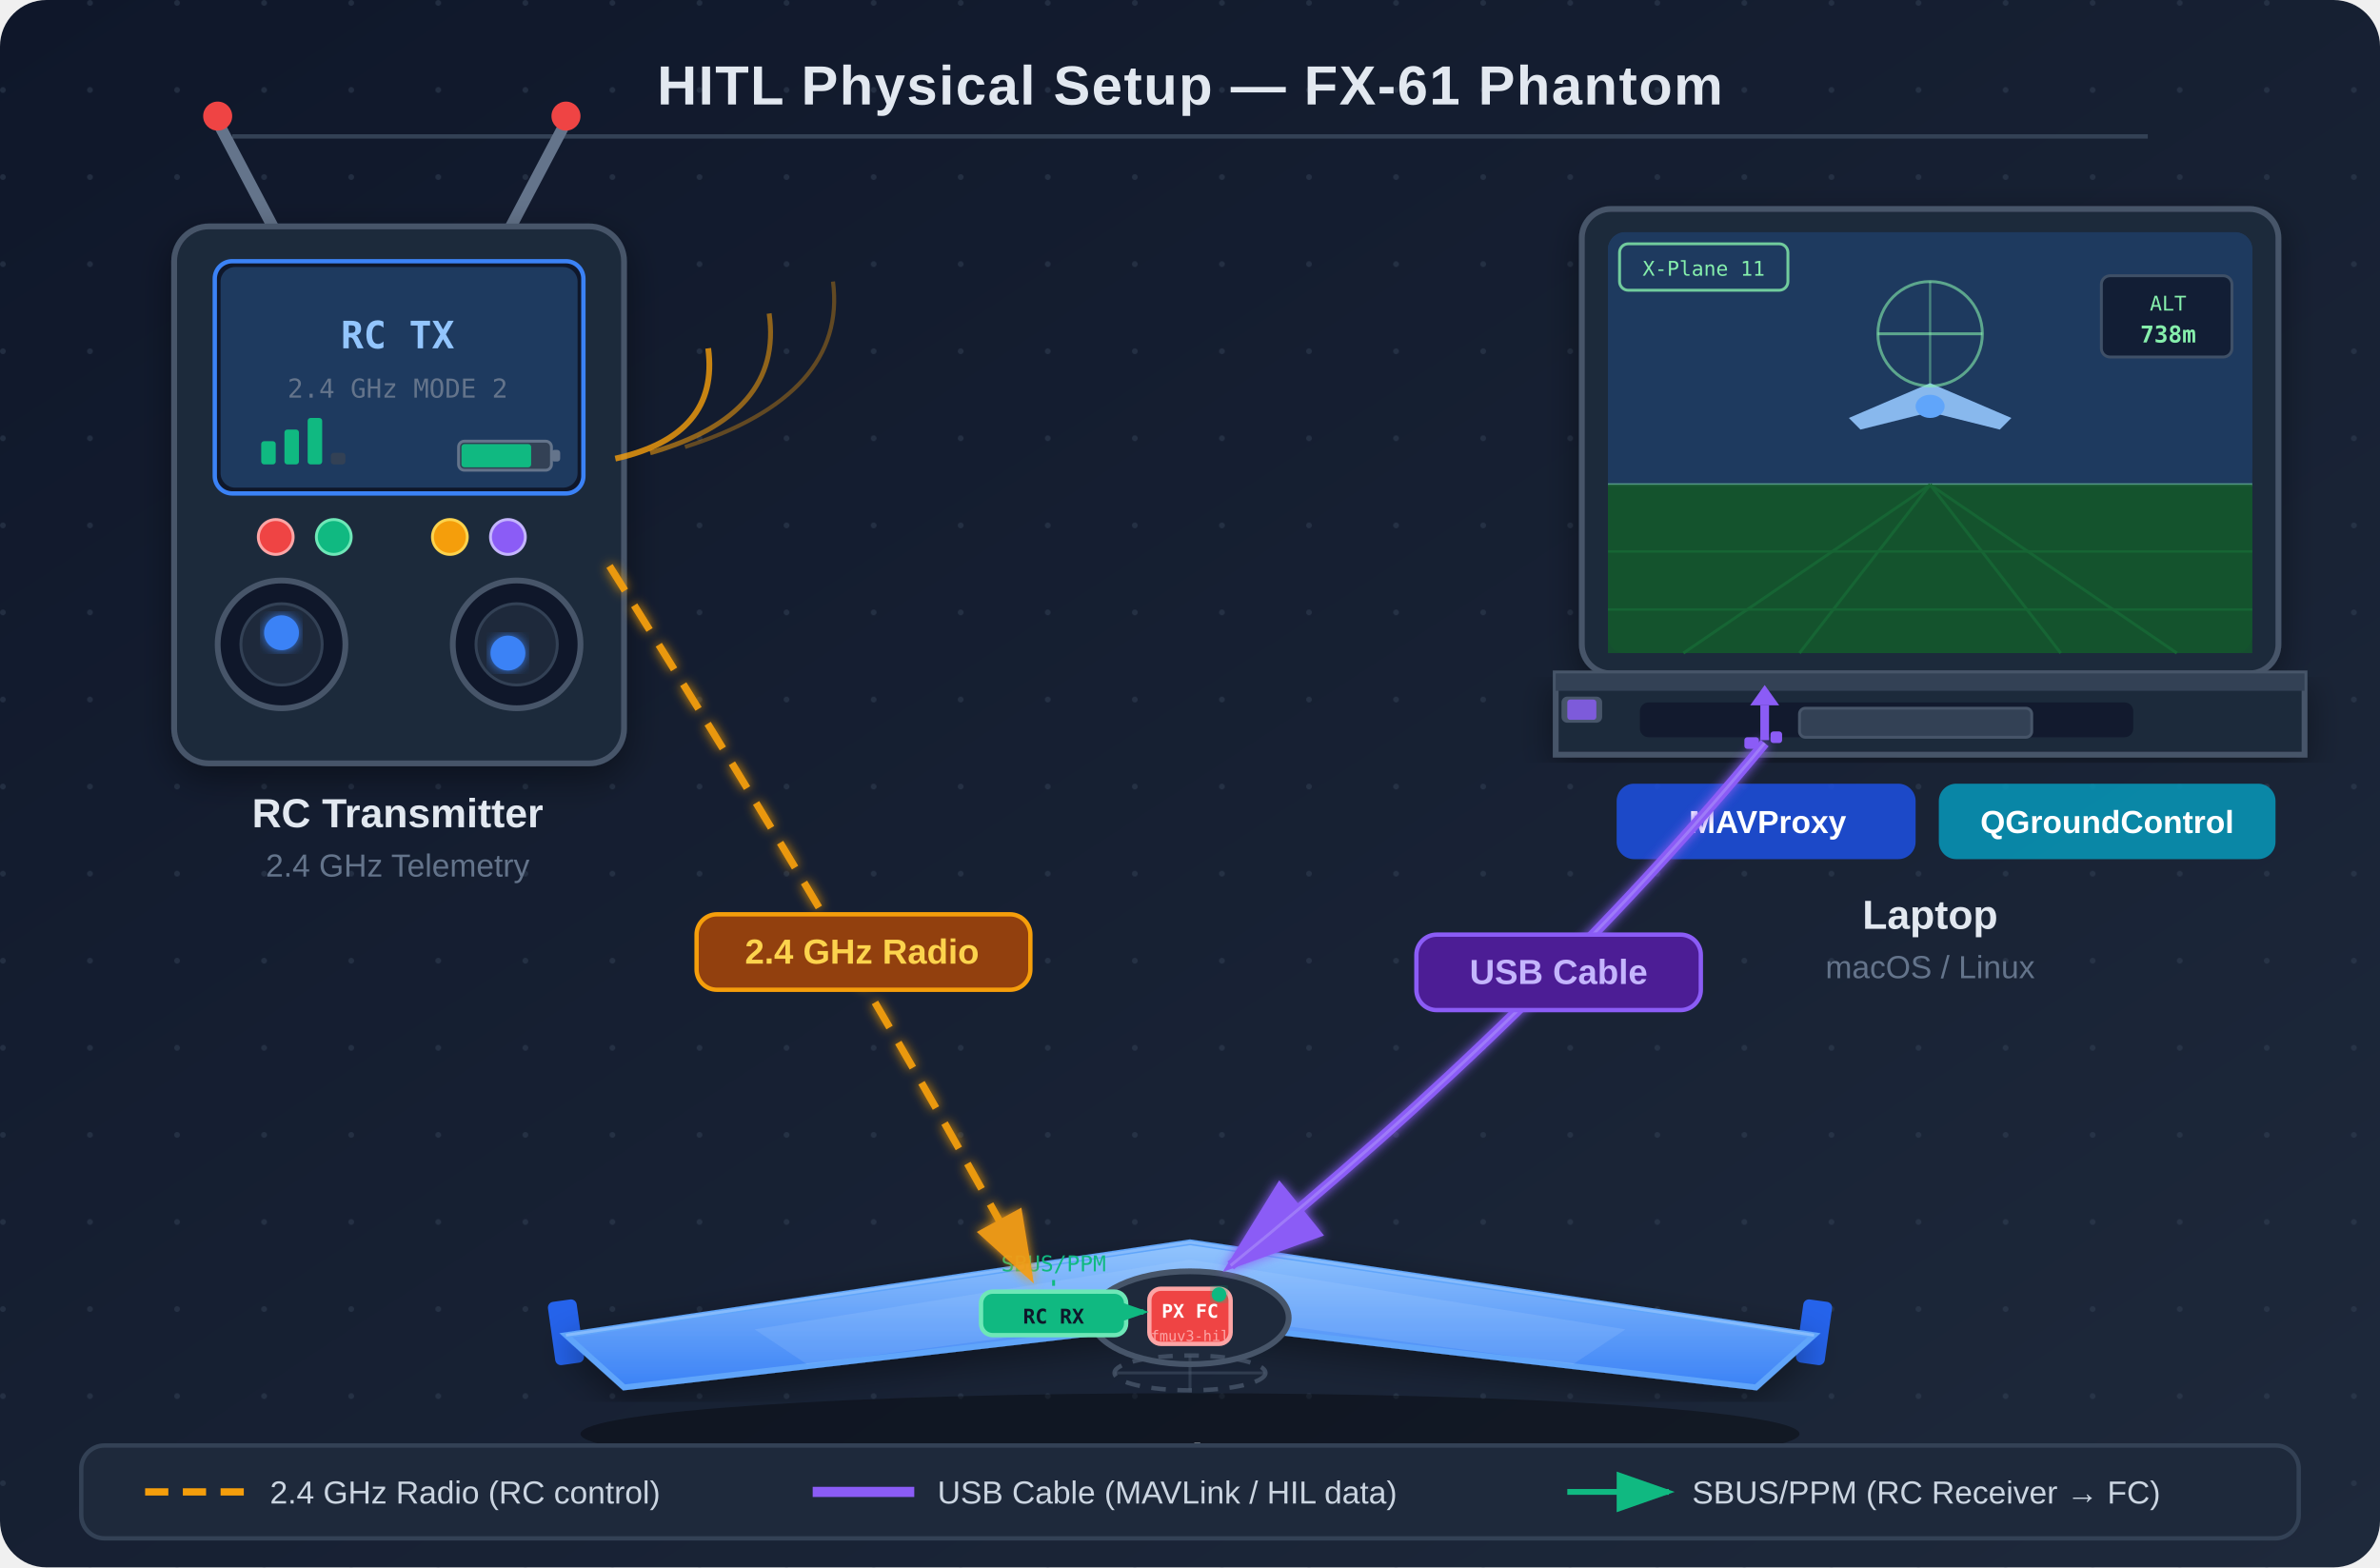
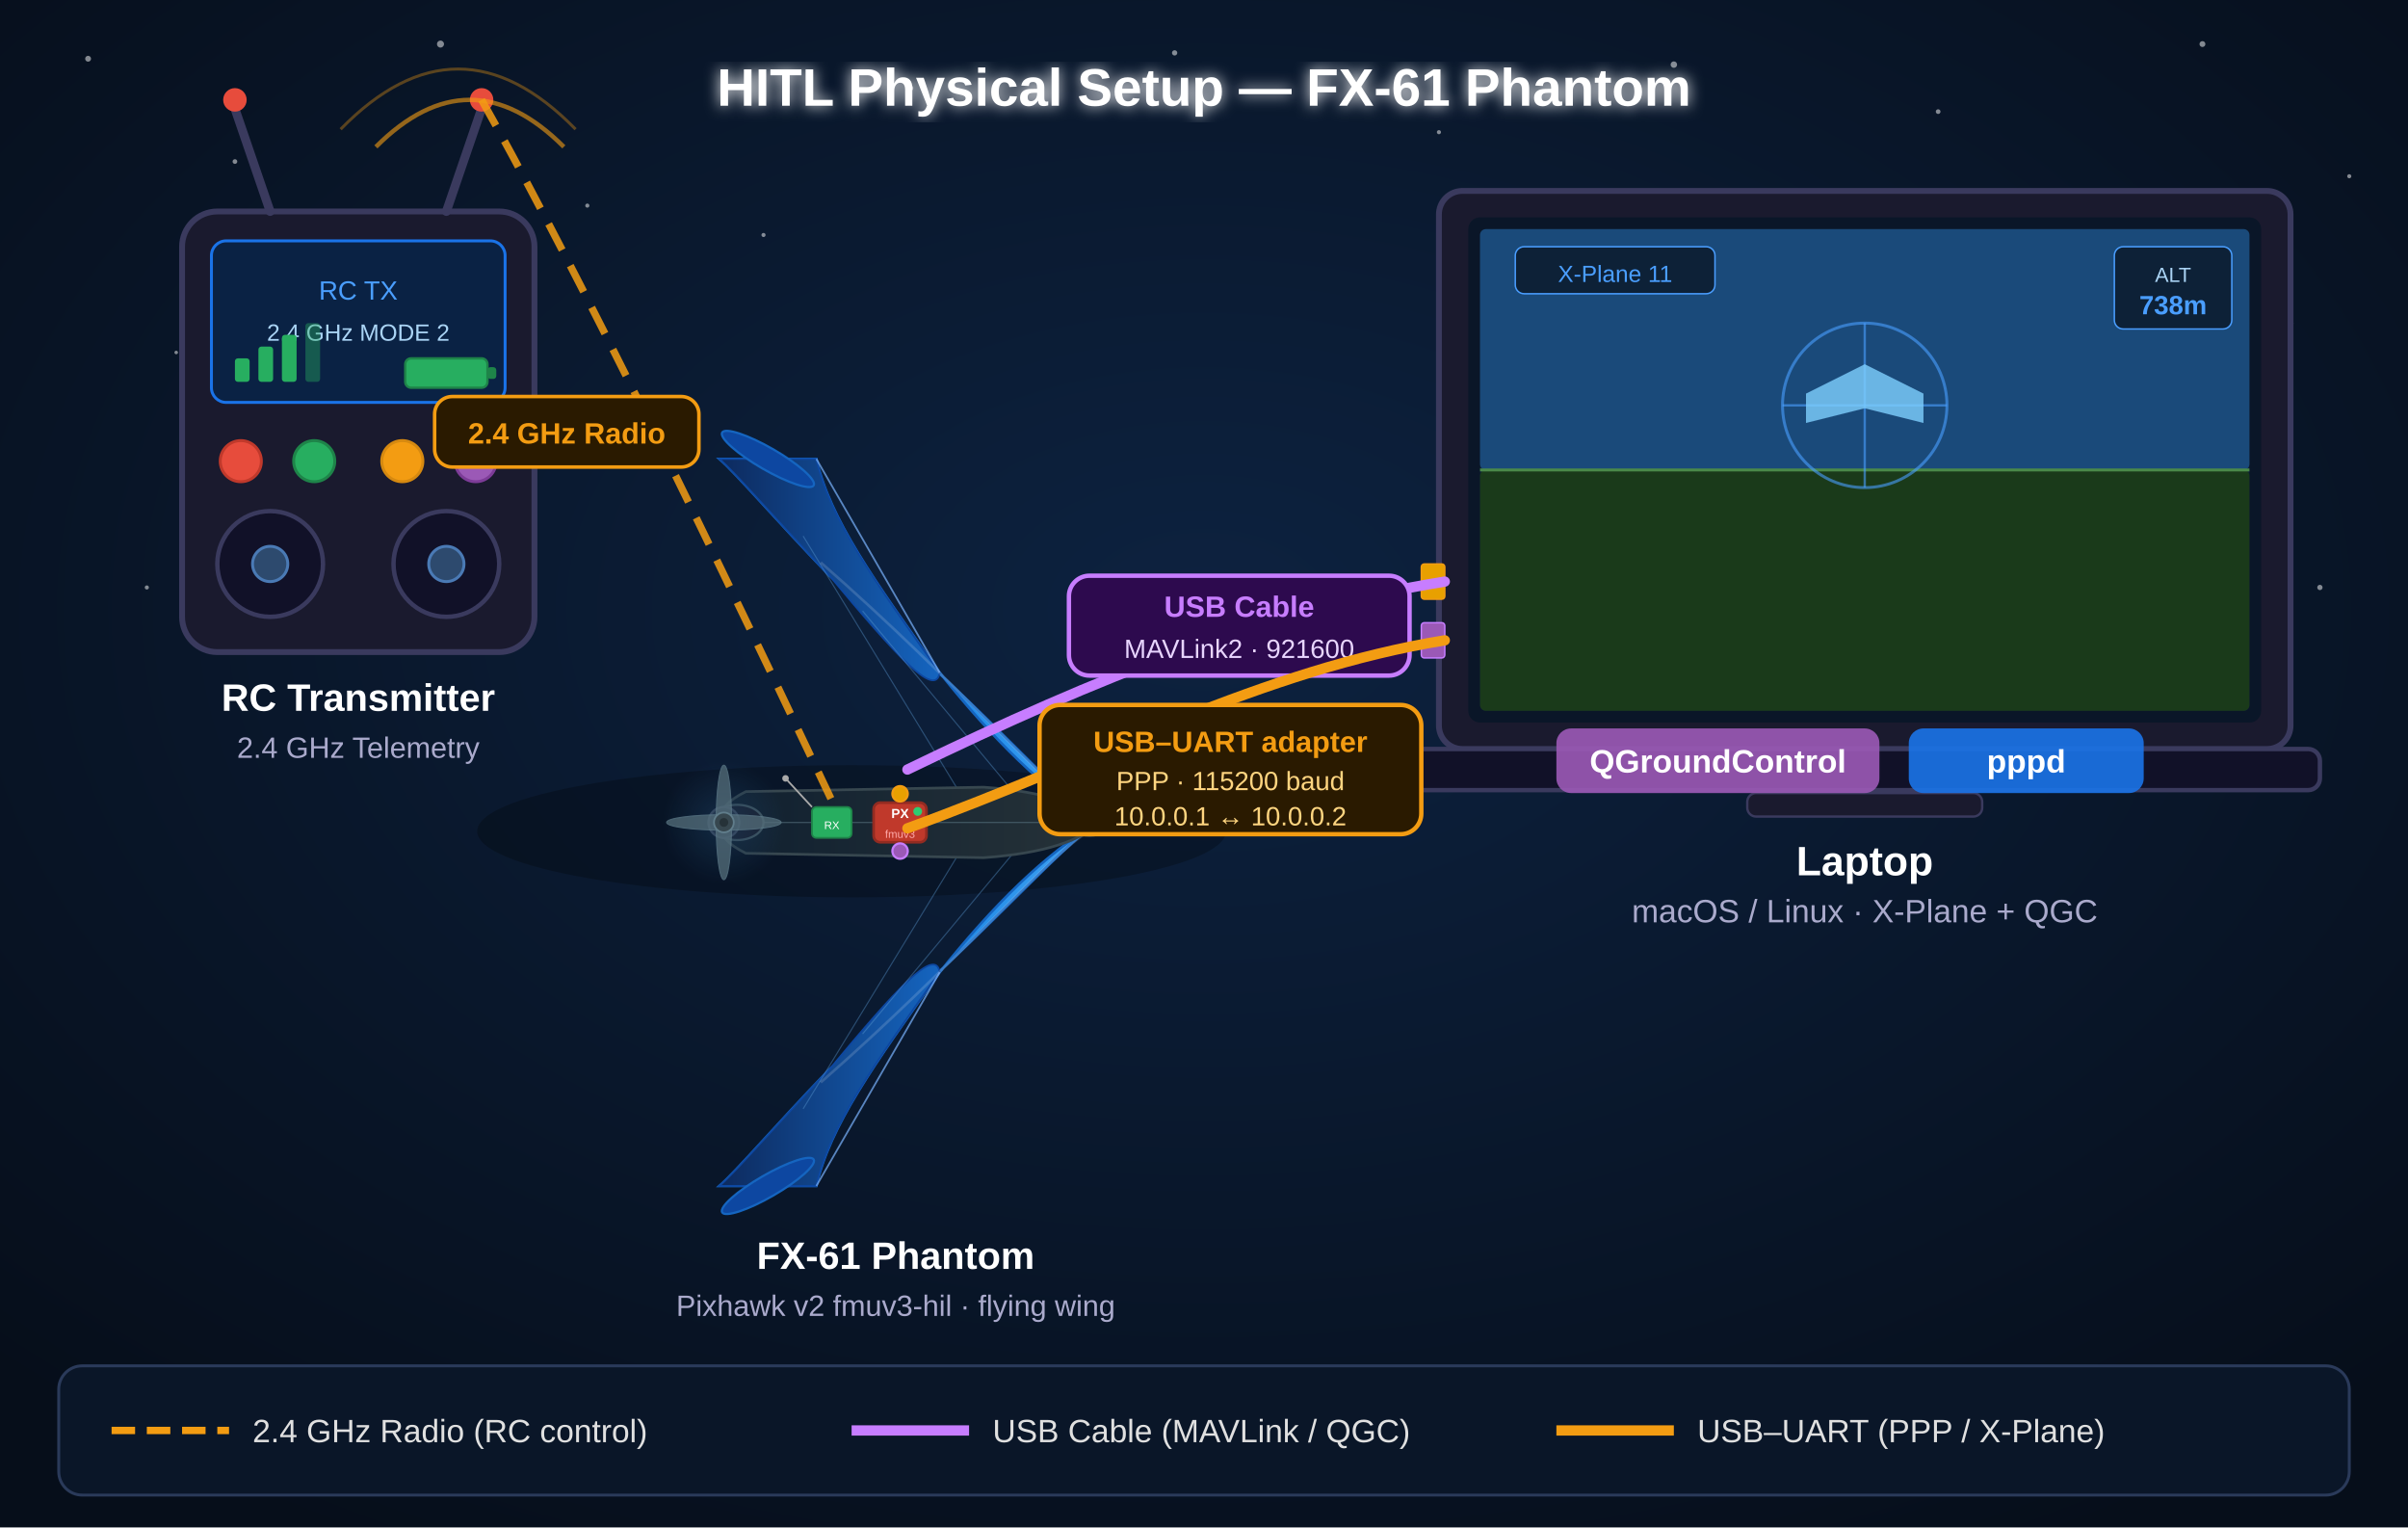
- <svg xmlns="http://www.w3.org/2000/svg" viewBox="0 0 820 540" width="820" height="540" font-family="'Segoe UI', Arial, sans-serif">
+ <svg xmlns="http://www.w3.org/2000/svg" viewBox="0 0 820 520" font-family="'Helvetica Neue', Arial, sans-serif">
  <defs>
-     <marker id="arr-yellow" markerWidth="10" markerHeight="7" refX="9" refY="3.5" orient="auto">
-       <polygon points="0 0, 10 3.5, 0 7" fill="#f39c12" />
-     </marker>
-     <marker id="arr-purple" markerWidth="10" markerHeight="7" refX="9" refY="3.5" orient="auto">
-       <polygon points="0 0, 10 3.5, 0 7" fill="#8b5cf6" />
-     </marker>
-     <marker id="arr-green" markerWidth="10" markerHeight="7" refX="9" refY="3.5" orient="auto">
-       <polygon points="0 0, 10 3.5, 0 7" fill="#10b981" />
-     </marker>
-     <linearGradient id="bgGrad" x1="0%" y1="0%" x2="100%" y2="100%">
-       <stop offset="0%" style="stop-color:#0f172a" />
-       <stop offset="100%" style="stop-color:#1e293b" />
-     </linearGradient>
-     <linearGradient id="wingGrad" x1="0%" y1="0%" x2="0%" y2="100%">
-       <stop offset="0%" style="stop-color:#93c5fd" />
-       <stop offset="100%" style="stop-color:#3b82f6" />
-     </linearGradient>
-     <linearGradient id="screenGrad" x1="0%" y1="0%" x2="0%" y2="100%">
-       <stop offset="0%" style="stop-color:#1e3a5f" />
-       <stop offset="60%" style="stop-color:#1e3a5f" />
-       <stop offset="60%" style="stop-color:#14532d" />
-       <stop offset="100%" style="stop-color:#14532d" />
-     </linearGradient>
+     <radialGradient id="bgGrad" cx="50%" cy="40%" r="70%">
+       <stop offset="0%" stop-color="#0d2240" />
+       <stop offset="100%" stop-color="#060e1a" />
+     </radialGradient>
    <filter id="glow">
-       <feGaussianBlur stdDeviation="2" result="blur" />
+       <feGaussianBlur stdDeviation="2.5" result="blur" />
      <feMerge>
        <feMergeNode in="blur" />
        <feMergeNode in="SourceGraphic" />
      </feMerge>
    </filter>
-     <filter id="shadow">
-       <feDropShadow dx="0" dy="4" stdDeviation="6" flood-color="#000" flood-opacity="0.4" />
-     </filter>
+     <linearGradient id="wingTop" x1="100%" y1="0%" x2="0%" y2="0%">
+       <stop offset="0%" stop-color="#42a5f5" />
+       <stop offset="40%" stop-color="#1e88e5" />
+       <stop offset="100%" stop-color="#0a2f6e" />
+     </linearGradient>
+     <linearGradient id="elevonGrad" x1="100%" y1="0%" x2="0%" y2="0%">
+       <stop offset="0%" stop-color="#1565c0" />
+       <stop offset="100%" stop-color="#0d2a5e" />
+     </linearGradient>
+     <linearGradient id="bodyGrad" x1="100%" y1="0%" x2="0%" y2="0%">
+       <stop offset="0%" stop-color="#263238" />
+       <stop offset="100%" stop-color="#102030" />
+     </linearGradient>
+     <radialGradient id="propShadow" cx="50%" cy="50%" r="50%">
+       <stop offset="0%" stop-color="#1a3a5a" stop-opacity="0.6" />
+       <stop offset="100%" stop-color="#1a3a5a" stop-opacity="0" />
+     </radialGradient>
  </defs>
-   <rect width="820" height="540" fill="url(#bgGrad)" rx="16" />
-   <pattern id="dots" x="0" y="0" width="30" height="30" patternUnits="userSpaceOnUse">
-     <circle cx="1" cy="1" r="1" fill="#334155" opacity="0.5" />
-   </pattern>
-   <rect width="820" height="540" fill="url(#dots)" rx="16" />
-   <text x="410" y="36" text-anchor="middle" font-size="19" font-weight="bold" fill="#e2e8f0" letter-spacing="0.5">HITL Physical Setup — FX-61 Phantom</text>
-   <line x1="80" y1="47" x2="740" y2="47" stroke="#334155" stroke-width="1.5" />
-   <line x1="95" y1="80" x2="75" y2="42" stroke="#64748b" stroke-width="4" stroke-linecap="round" />
-   <circle cx="75" cy="40" r="5" fill="#ef4444" />
-   <line x1="175" y1="80" x2="195" y2="42" stroke="#64748b" stroke-width="4" stroke-linecap="round" />
-   <circle cx="195" cy="40" r="5" fill="#ef4444" />
-   <rect x="60" y="78" width="155" height="185" rx="12" fill="#1e293b" stroke="#475569" stroke-width="2" filter="url(#shadow)" />
-   <rect x="74" y="90" width="127" height="80" rx="6" fill="#0f172a" stroke="#3b82f6" stroke-width="1.5" />
-   <rect x="76" y="92" width="123" height="76" rx="5" fill="#1e3a5f" />
-   <text x="137" y="120" text-anchor="middle" font-size="13" fill="#93c5fd" font-weight="bold" font-family="monospace">RC TX</text>
-   <text x="137" y="137" text-anchor="middle" font-size="9" fill="#64748b" font-family="monospace">2.4 GHz  MODE 2</text>
-   <rect x="90" y="152" width="5" height="8" rx="1" fill="#10b981" />
-   <rect x="98" y="148" width="5" height="12" rx="1" fill="#10b981" />
-   <rect x="106" y="144" width="5" height="16" rx="1" fill="#10b981" />
-   <rect x="114" y="156" width="5" height="4" rx="1" fill="#334155" />
-   <rect x="158" y="152" width="32" height="10" rx="2" fill="#334155" stroke="#64748b" stroke-width="1" />
-   <rect x="190" y="155" width="3" height="4" rx="1" fill="#64748b" />
-   <rect x="159" y="153" width="24" height="8" rx="1" fill="#10b981" />
-   <circle cx="95" cy="185" r="6" fill="#ef4444" stroke="#fca5a5" stroke-width="1" />
-   <circle cx="115" cy="185" r="6" fill="#10b981" stroke="#6ee7b7" stroke-width="1" />
-   <circle cx="155" cy="185" r="6" fill="#f59e0b" stroke="#fcd34d" stroke-width="1" />
-   <circle cx="175" cy="185" r="6" fill="#8b5cf6" stroke="#c4b5fd" stroke-width="1" />
-   <circle cx="97" cy="222" r="22" fill="#0f172a" stroke="#475569" stroke-width="2" />
-   <circle cx="97" cy="222" r="14" fill="#1e293b" stroke="#334155" stroke-width="1" />
-   <circle cx="97" cy="218" r="6" fill="#3b82f6" filter="url(#glow)" />
-   <circle cx="178" cy="222" r="22" fill="#0f172a" stroke="#475569" stroke-width="2" />
-   <circle cx="178" cy="222" r="14" fill="#1e293b" stroke="#334155" stroke-width="1" />
-   <circle cx="175" cy="225" r="6" fill="#3b82f6" filter="url(#glow)" />
-   <text x="137" y="285" text-anchor="middle" font-size="14" font-weight="bold" fill="#e2e8f0">RC Transmitter</text>
-   <text x="137" y="302" text-anchor="middle" font-size="11" fill="#64748b">2.4 GHz Telemetry</text>
-   <rect x="545" y="72" width="240" height="160" rx="10" fill="#1e293b" stroke="#475569" stroke-width="2" filter="url(#shadow)" />
-   <rect x="554" y="80" width="222" height="145" rx="6" fill="url(#screenGrad)" />
-   <rect x="554" y="80" width="222" height="87" rx="6" fill="#1e3a5f" />
-   <line x1="554" y1="167" x2="776" y2="167" stroke="#86efac" stroke-width="1" opacity="0.5" />
-   <rect x="554" y="167" width="222" height="58" fill="#14532d" opacity="0.9" />
-   <line x1="665" y1="167" x2="620" y2="225" stroke="#166534" stroke-width="1" />
-   <line x1="665" y1="167" x2="710" y2="225" stroke="#166534" stroke-width="1" />
-   <line x1="665" y1="167" x2="580" y2="225" stroke="#166534" stroke-width="1" />
-   <line x1="665" y1="167" x2="750" y2="225" stroke="#166534" stroke-width="1" />
-   <line x1="554" y1="190" x2="776" y2="190" stroke="#166534" stroke-width="0.8" />
-   <line x1="554" y1="210" x2="776" y2="210" stroke="#166534" stroke-width="0.8" />
-   <g transform="translate(665,140)">
-     <path d="M0,-8 L-28,4 L-24,8 L0,2 L24,8 L28,4 Z" fill="#93c5fd" opacity="0.9" />
-     <ellipse cx="0" cy="0" rx="5" ry="4" fill="#60a5fa" />
+   <rect width="820" height="520" fill="url(#bgGrad)" />
+   <g fill="white" opacity="0.5">
+     <circle cx="30" cy="20" r="1" />
+     <circle cx="80" cy="55" r="0.8" />
+     <circle cx="150" cy="15" r="1.2" />
+     <circle cx="200" cy="70" r="0.7" />
+     <circle cx="310" cy="30" r="1" />
+     <circle cx="400" cy="18" r="0.9" />
+     <circle cx="490" cy="45" r="0.7" />
+     <circle cx="570" cy="22" r="1.1" />
+     <circle cx="660" cy="38" r="0.8" />
+     <circle cx="750" cy="15" r="1" />
+     <circle cx="800" cy="60" r="0.7" />
+     <circle cx="60" cy="120" r="0.6" />
+     <circle cx="140" cy="100" r="0.9" />
+     <circle cx="700" cy="90" r="0.8" />
+     <circle cx="780" cy="110" r="1" />
+     <circle cx="50" cy="200" r="0.7" />
+     <circle cx="790" cy="200" r="0.9" />
+     <circle cx="260" cy="80" r="0.7" />
  </g>
-   <rect x="558" y="84" width="58" height="16" rx="3" fill="none" stroke="#86efac" stroke-width="1" opacity="0.8" />
-   <text x="587" y="95" text-anchor="middle" font-size="7" fill="#86efac" font-family="monospace">X-Plane 11</text>
-   <rect x="724" y="95" width="45" height="28" rx="3" fill="#0f172a" opacity="0.8" stroke="#475569" stroke-width="1" />
-   <text x="747" y="107" text-anchor="middle" font-size="7" fill="#86efac" font-family="monospace">ALT</text>
-   <text x="747" y="118" text-anchor="middle" font-size="8" fill="#86efac" font-family="monospace" font-weight="bold">738m</text>
-   <circle cx="665" cy="115" r="18" fill="none" stroke="#86efac" stroke-width="1" opacity="0.6" />
-   <line x1="647" y1="115" x2="683" y2="115" stroke="#86efac" stroke-width="1" opacity="0.6" />
-   <line x1="665" y1="97" x2="665" y2="133" stroke="#86efac" stroke-width="0.8" opacity="0.4" />
-   <rect x="536" y="232" width="258" height="28" rx="0" fill="#1e293b" stroke="#475569" stroke-width="2" filter="url(#shadow)" />
-   <rect x="536" y="232" width="258" height="6" rx="0" fill="#334155" />
-   <rect x="565" y="242" width="170" height="12" rx="3" fill="#0f172a" opacity="0.8" />
-   <rect x="620" y="244" width="80" height="10" rx="2" fill="#334155" stroke="#475569" stroke-width="1" />
-   <rect x="538" y="240" width="14" height="9" rx="2" fill="#475569" />
-   <rect x="540" y="241" width="10" height="7" rx="1" fill="#8b5cf6" opacity="0.8" />
-   <rect x="557" y="270" width="103" height="26" rx="6" fill="#1d4ed8" opacity="0.9" />
-   <text x="609" y="287" text-anchor="middle" font-size="11" fill="white" font-weight="bold">MAVProxy</text>
-   <rect x="668" y="270" width="116" height="26" rx="6" fill="#0891b2" opacity="0.9" />
-   <text x="726" y="287" text-anchor="middle" font-size="11" fill="white" font-weight="bold">QGroundControl</text>
-   <text x="665" y="320" text-anchor="middle" font-size="14" font-weight="bold" fill="#e2e8f0">Laptop</text>
-   <text x="665" y="337" text-anchor="middle" font-size="11" fill="#64748b">macOS / Linux</text>
-   <g transform="translate(410,448)">
-     <ellipse cx="0" cy="46" rx="210" ry="14" fill="#000" opacity="0.35" />
-     <rect x="-220" y="0" width="10" height="22" rx="2" fill="#2563eb" transform="rotate(-8,-215,11)" />
-     <rect x="210" y="0" width="10" height="22" rx="2" fill="#2563eb" transform="rotate(8,215,11)" />
-     <path d="M0,-20 L-215,12 L-195,30 L-5,8 L5,8 L195,30 L215,12 Z" fill="url(#wingGrad)" stroke="#60a5fa" stroke-width="2" filter="url(#shadow)" />
-     <path d="M0,-14 L-150,10 L-132,22 L-4,5 L4,5 L132,22 L150,10 Z" fill="#bfdbfe" opacity="0.15" />
-     <path d="M0,-20 L-215,12" stroke="#bfdbfe" stroke-width="1" opacity="0.4" />
-     <path d="M0,-20 L215,12" stroke="#bfdbfe" stroke-width="1" opacity="0.4" />
-     <ellipse cx="0" cy="6" rx="34" ry="16" fill="#1e293b" stroke="#475569" stroke-width="2" />
-     <rect x="-14" y="-4" width="28" height="19" rx="4" fill="#ef4444" stroke="#fca5a5" stroke-width="1.5" />
-     <text x="0" y="6" text-anchor="middle" font-size="6.5" fill="white" font-weight="bold" font-family="monospace">PX FC</text>
-     <text x="0" y="14" text-anchor="middle" font-size="5" fill="#fca5a5" font-family="monospace">fmuv3-hil</text>
-     <circle cx="10" cy="-2" r="2.5" fill="#10b981" filter="url(#glow)" />
-     <rect x="-72" y="-3" width="50" height="15" rx="4" fill="#10b981" stroke="#6ee7b7" stroke-width="1.5" />
-     <text x="-47" y="8" text-anchor="middle" font-size="7" fill="#0f172a" font-weight="bold" font-family="monospace">RC RX</text>
-     <path d="M-22,4 L-16,4" stroke="#10b981" stroke-width="1.8" marker-end="url(#arr-green)" />
-     <ellipse cx="0" cy="25" rx="26" ry="6" fill="none" stroke="#475569" stroke-width="1.5" stroke-dasharray="5,4" opacity="0.8" />
-     <line x1="-26" y1="25" x2="26" y2="25" stroke="#475569" stroke-width="1" opacity="0.5" />
-     <line x1="0" y1="19" x2="0" y2="31" stroke="#475569" stroke-width="1" opacity="0.5" />
-     <text x="-47" y="-10" text-anchor="middle" font-size="7.5" fill="#10b981" font-family="monospace">SBUS/PPM</text>
-     <path d="M-47,-7 L-47,-4" stroke="#10b981" stroke-width="1" stroke-dasharray="2,1" />
-     <text x="0" y="60" text-anchor="middle" font-size="15" font-weight="bold" fill="#e2e8f0">FX-61 Phantom</text>
-     <text x="0" y="76" text-anchor="middle" font-size="11" fill="#64748b">Flying Wing  ·  ArduPlane fmuv3-hil</text>
+   <text x="410" y="36" text-anchor="middle" font-size="18" font-weight="bold" fill="white" filter="url(#glow)">
+     HITL Physical Setup — FX-61 Phantom
+   </text>
+   <g transform="translate(62,72)">
+     <rect x="0" y="0" width="120" height="150" rx="12" fill="#1a1a2e" stroke="#3a3a5e" stroke-width="2" />
+     <rect x="10" y="10" width="100" height="55" rx="5" fill="#0a2244" stroke="#1a73e8" stroke-width="1" />
+     <text x="60" y="30" text-anchor="middle" font-size="9" fill="#4a9eff">RC  TX</text>
+     <text x="60" y="44" text-anchor="middle" font-size="8" fill="#aad4f5">2.4 GHz  MODE 2</text>
+     <rect x="18" y="50" width="5" height="8" rx="1" fill="#27ae60" />
+     <rect x="26" y="46" width="5" height="12" rx="1" fill="#27ae60" />
+     <rect x="34" y="42" width="5" height="16" rx="1" fill="#27ae60" />
+     <rect x="42" y="38" width="5" height="20" rx="1" fill="#27ae60" opacity="0.4" />
+     <rect x="76" y="50" width="28" height="10" rx="2" fill="#27ae60" stroke="#1e8449" stroke-width="0.8" />
+     <rect x="104" y="53" width="3" height="4" rx="1" fill="#1e8449" />
+     <circle cx="20" cy="85" r="7" fill="#e74c3c" stroke="#c0392b" stroke-width="1" />
+     <circle cx="45" cy="85" r="7" fill="#27ae60" stroke="#1e8449" stroke-width="1" />
+     <circle cx="75" cy="85" r="7" fill="#f39c12" stroke="#d68910" stroke-width="1" />
+     <circle cx="100" cy="85" r="7" fill="#9b59b6" stroke="#7d3c98" stroke-width="1" />
+     <circle cx="30" cy="120" r="18" fill="#111128" stroke="#3a3a5e" stroke-width="1.5" />
+     <circle cx="90" cy="120" r="18" fill="#111128" stroke="#3a3a5e" stroke-width="1.5" />
+     <circle cx="30" cy="120" r="6" fill="#2d4a6e" stroke="#4a7ab5" stroke-width="1" />
+     <circle cx="90" cy="120" r="6" fill="#2d4a6e" stroke="#4a7ab5" stroke-width="1" />
+     <line x1="30" y1="0" x2="18" y2="-35" stroke="#3a3a5e" stroke-width="3" stroke-linecap="round" />
+     <circle cx="18" cy="-38" r="4" fill="#e74c3c" />
+     <line x1="90" y1="0" x2="102" y2="-35" stroke="#3a3a5e" stroke-width="3" stroke-linecap="round" />
+     <circle cx="102" cy="-38" r="4" fill="#e74c3c" />
  </g>
-   <path d="M210,195 Q295,330 355,440" stroke="#f59e0b" stroke-width="2.5" stroke-dasharray="10,6" fill="none" marker-end="url(#arr-yellow)" opacity="0.95" filter="url(#glow)" />
-   <path d="M212,158 Q248,150 244,120" stroke="#f59e0b" stroke-width="2" fill="none" opacity="0.80" />
-   <path d="M224,156 Q270,143 265,108" stroke="#f59e0b" stroke-width="1.7" fill="none" opacity="0.55" />
-   <path d="M236,154 Q292,136 287,97" stroke="#f59e0b" stroke-width="1.4" fill="none" opacity="0.35" />
-   <rect x="240" y="315" width="115" height="26" rx="7" fill="#92400e" stroke="#f59e0b" stroke-width="1.5" />
-   <text x="297" y="332" text-anchor="middle" font-size="12" font-weight="bold" fill="#fcd34d">2.4 GHz Radio</text>
-   <path d="M608,256 Q530,350 424,436" stroke="#8b5cf6" stroke-width="3.5" fill="none" marker-end="url(#arr-purple)" filter="url(#glow)" />
-   <path d="M608,256 Q530,350 424,436" stroke="#c4b5fd" stroke-width="1" fill="none" opacity="0.35" />
-   <g transform="translate(608,246)">
-     <path d="M0,-10 L5,-3 L-5,-3 Z" fill="#8b5cf6" />
-     <rect x="-1.5" y="-3" width="3" height="12" fill="#8b5cf6" />
-     <rect x="-7" y="8" width="5" height="4" rx="1" fill="#8b5cf6" />
-     <rect x="2" y="6" width="4" height="4" rx="1" fill="#8b5cf6" />
+   <text x="122" y="242" text-anchor="middle" font-size="13" font-weight="bold" fill="white">RC Transmitter</text>
+   <text x="122" y="258" text-anchor="middle" font-size="10" fill="#aaaacc">2.4 GHz Telemetry</text>
+   <rect x="490" y="65" width="290" height="190" rx="8" fill="#1a1a2e" stroke="#3a3a5e" stroke-width="2" />
+   <rect x="500" y="74" width="270" height="172" rx="4" fill="#0a1628" />
+   <rect x="504" y="78" width="262" height="164" rx="2" fill="#0d2137" />
+   <rect x="504" y="78" width="262" height="82" rx="2" fill="#1a4a7a" />
+   <rect x="504" y="160" width="262" height="82" rx="2" fill="#1a3a1a" />
+   <line x1="504" y1="160" x2="766" y2="160" stroke="#4a8a4a" stroke-width="1" />
+   <rect x="516" y="84" width="68" height="16" rx="3" fill="#0d2137" stroke="#4a9eff" stroke-width="0.5" />
+   <text x="550" y="96" text-anchor="middle" font-size="8" fill="#4a9eff">X-Plane 11</text>
+   <ellipse cx="635" cy="138" rx="28" ry="28" fill="none" stroke="#4a9eff" stroke-width="1" opacity="0.6" />
+   <line x1="607" y1="138" x2="663" y2="138" stroke="#4a9eff" stroke-width="0.8" opacity="0.6" />
+   <line x1="635" y1="110" x2="635" y2="166" stroke="#4a9eff" stroke-width="0.8" opacity="0.6" />
+   <polygon points="635,124 615,134 615,144 635,139 655,144 655,134" fill="#7ecfff" opacity="0.8" />
+   <rect x="720" y="84" width="40" height="28" rx="3" fill="#0d2137" stroke="#4a9eff" stroke-width="0.5" />
+   <text x="740" y="96" text-anchor="middle" font-size="7" fill="#aad4f5">ALT</text>
+   <text x="740" y="107" text-anchor="middle" font-size="9" font-weight="bold" fill="#4a9eff">738m</text>
+   <rect x="480" y="255" width="310" height="14" rx="4" fill="#111128" stroke="#3a3a5e" stroke-width="1.5" />
+   <rect x="595" y="270" width="80" height="8" rx="3" fill="#1a1a2e" stroke="#3a3a5e" stroke-width="0.8" />
+   <rect x="530" y="248" width="110" height="22" rx="5" fill="#9b59b6" opacity="0.9" />
+   <text x="585" y="263" text-anchor="middle" font-size="11" font-weight="bold" fill="white">QGroundControl</text>
+   <rect x="650" y="248" width="80" height="22" rx="5" fill="#1a73e8" opacity="0.9" />
+   <text x="690" y="263" text-anchor="middle" font-size="11" font-weight="bold" fill="white">pppd</text>
+   <text x="635" y="298" text-anchor="middle" font-size="14" font-weight="bold" fill="white">Laptop</text>
+   <text x="635" y="314" text-anchor="middle" font-size="11" fill="#aaaacc">macOS / Linux · X-Plane + QGC</text>
+   <rect x="484" y="192" width="8" height="12" rx="1" fill="#e8a000" stroke="#f39c12" stroke-width="0.5" />
+   <rect x="484" y="212" width="8" height="12" rx="1" fill="#9b59b6" stroke="#c77dff" stroke-width="0.5" />
+   <g transform="translate(305,280) rotate(0) scale(0.75)">
+     <ellipse cx="-20" cy="4" rx="170" ry="30" fill="#000" opacity="0.25" />
+     <path d="       M  92, 0       C  75,-10  38,-55  -30,-112       C  -55,-138 -72,-158  -80,-165       L  -36,-165       C  -30,-138  -10,-110   20,-68       C   44,-38   68,-14   92,  0       Z" fill="url(#wingTop)" stroke="#1565c0" stroke-width="1.2" />
+     <path d="       M  92, 0       C  75, 10  38, 55  -30, 112       C  -55, 138 -72, 158  -80, 165       L  -36, 165       C  -30, 138  -10, 110   20,  68       C   44,  38   68,  14   92,   0       Z" fill="url(#wingTop)" stroke="#1565c0" stroke-width="1.2" />
+     <path d="       M  20,-68       C  -10,-110 -30,-138  -36,-165       L  -80,-165       C  -72,-158  -55,-138  -30,-112       C   -0,-76    18,-56   20,-68       Z" fill="url(#elevonGrad)" stroke="#0d47a1" stroke-width="0.8" />
+     <path d="       M  20, 68       C  -10, 110 -30, 138  -36, 165       L  -80, 165       C  -72, 158  -55, 138  -30, 112       C   -0,  76   18,  56   20,  68       Z" fill="url(#elevonGrad)" stroke="#0d47a1" stroke-width="0.8" />
+     <line x1="20" y1="-68" x2="-36" y2="-165" stroke="#7ab4ff" stroke-width="0.8" opacity="0.7" />
+     <line x1="20" y1=" 68" x2="-36" y2=" 165" stroke="#7ab4ff" stroke-width="0.8" opacity="0.7" />
+     <ellipse cx="-58" cy="-165" rx="24" ry="5" fill="#0d47a1" stroke="#1565c0" stroke-width="1" transform="rotate(30,-58,-165)" />
+     <ellipse cx="-58" cy="165" rx="24" ry="5" fill="#0d47a1" stroke="#1565c0" stroke-width="1" transform="rotate(-30,-58,165)" />
+     <line x1="60" y1=" -6" x2="-15" y2="-96" stroke="#5b9bd5" stroke-width="0.5" opacity="0.4" />
+     <line x1="30" y1="-12" x2="-42" y2="-130" stroke="#5b9bd5" stroke-width="0.5" opacity="0.4" />
+     <line x1="60" y1="  6" x2="-15" y2=" 96" stroke="#5b9bd5" stroke-width="0.5" opacity="0.4" />
+     <line x1="30" y1=" 12" x2="-42" y2=" 130" stroke="#5b9bd5" stroke-width="0.5" opacity="0.4" />
+     <path d="M 88,-4 C 70,-14 30,-62 -34,-118" fill="none" stroke="white" stroke-width="1.2" opacity="0.15" />
+     <path d="M 88, 4 C 70, 14 30,  62 -34, 118" fill="none" stroke="white" stroke-width="1.2" opacity="0.15" />
+     <path d="       M  92, 0       C  85,-8   68,-14   40,-16       L -68,-14       C -76,-10  -80,-6  -80,  0       C -80,  6  -76, 10 -68, 14       L  40, 16       C  68, 14   85,  8  92,  0       Z" fill="url(#bodyGrad)" stroke="#37474f" stroke-width="1.2" />
+     <path d="M 88,0 C 60,0 20,0 -76,0" fill="none" stroke="#546e7a" stroke-width="0.6" opacity="0.6" />
+     <ellipse cx="88" cy="0" rx="10" ry="6" fill="#263238" stroke="#455a64" stroke-width="1" />
+     <ellipse cx="94" cy="0" rx="5" ry="4" fill="#37474f" stroke="#546e7a" stroke-width="0.8" />
+     <circle cx="95" cy="0" r="2" fill="#1a2a3a" stroke="#455a64" stroke-width="0.5" />
+     <ellipse cx="-72" cy="0" rx="12" ry="8" fill="#1a2030" stroke="#455a64" stroke-width="1" />
+     <ellipse cx="-78" cy="0" rx="7" ry="7" fill="#2d3748" stroke="#4a5568" stroke-width="1" />
+     <ellipse cx="-78" cy="0" rx="28" ry="28" fill="url(#propShadow)" stroke="none" />
+     <ellipse cx="-78" cy="0" rx="26" ry="3.5" fill="#546e7a" opacity="0.75" stroke="#607d8b" stroke-width="0.5" />
+     <ellipse cx="-78" cy="0" rx="3.5" ry="26" fill="#546e7a" opacity="0.75" stroke="#607d8b" stroke-width="0.5" />
+     <circle cx="-78" cy="0" r="4.5" fill="#37474f" stroke="#607d8b" stroke-width="0.8" />
+     <circle cx="-78" cy="0" r="2" fill="#263238" />
+     <rect x="-10" y="-9" width="24" height="18" rx="3" fill="#c0392b" stroke="#922b21" stroke-width="1.2" />
+     <text x="2" y="-2" text-anchor="middle" font-size="6" font-weight="bold" fill="white">PX</text>
+     <text x="2" y=" 7" text-anchor="middle" font-size="5" fill="#ffaaaa">fmuv3</text>
+     <circle cx="10" cy="-5" r="2" fill="#2ecc71" />
+     <circle cx="2" cy="-13" r="3.5" fill="#e8a000" stroke="#f39c12" stroke-width="1" />
+     <circle cx="2" cy=" 13" r="3.5" fill="#9b59b6" stroke="#c77dff" stroke-width="1" />
+     <rect x="-38" y="-7" width="18" height="14" rx="2" fill="#27ae60" stroke="#1e8449" stroke-width="0.8" />
+     <text x="-29" y="3" text-anchor="middle" font-size="5" fill="white">RX</text>
+     <line x1="-38" y1="-7" x2="-50" y2="-20" stroke="#aaaaaa" stroke-width="0.8" />
+     <circle cx="-50" cy="-20" r="1.5" fill="#aaaaaa" />
  </g>
-   <rect x="488" y="322" width="98" height="26" rx="7" fill="#4c1d95" stroke="#8b5cf6" stroke-width="1.5" />
-   <text x="537" y="339" text-anchor="middle" font-size="12" font-weight="bold" fill="#c4b5fd">USB Cable</text>
-   <rect x="28" y="498" width="764" height="32" rx="8" fill="#1e293b" stroke="#334155" stroke-width="1.5" />
-   <line x1="50" y1="514" x2="85" y2="514" stroke="#f59e0b" stroke-width="2.5" stroke-dasharray="8,5" />
-   <text x="93" y="518" font-size="11" fill="#cbd5e1">2.4 GHz Radio  (RC control)</text>
-   <line x1="280" y1="514" x2="315" y2="514" stroke="#8b5cf6" stroke-width="3.5" />
-   <text x="323" y="518" font-size="11" fill="#cbd5e1">USB Cable  (MAVLink / HIL data)</text>
-   <line x1="540" y1="514" x2="575" y2="514" stroke="#10b981" stroke-width="2" marker-end="url(#arr-green)" />
-   <text x="583" y="518" font-size="11" fill="#cbd5e1">SBUS/PPM  (RC Receiver → FC)</text>
+   <text x="305" y="432" text-anchor="middle" font-size="13" font-weight="bold" fill="white">FX-61 Phantom</text>
+   <text x="305" y="448" text-anchor="middle" font-size="10" fill="#aaaacc">Pixhawk v2  fmuv3-hil · flying wing</text>
+   <path d="M 164,34 C 190,80 230,160 283,272" fill="none" stroke="#f39c12" stroke-width="2.5" stroke-dasharray="10,6" opacity="0.85" />
+   <path d="M 128,50 Q 160,18 192,50" fill="none" stroke="#f39c12" stroke-width="1.5" opacity="0.6" />
+   <path d="M 116,44 Q 156,3  196,44" fill="none" stroke="#f39c12" stroke-width="1" opacity="0.35" />
+   <rect x="148" y="135" width="90" height="24" rx="6" fill="#2a1a00" stroke="#f39c12" stroke-width="1.2" />
+   <text x="193" y="151" text-anchor="middle" font-size="10" font-weight="bold" fill="#f39c12">2.4 GHz Radio</text>
+   <path d="M 492,198 C 430,208 375,230 309,262" fill="none" stroke="#c77dff" stroke-width="3.5" stroke-linecap="round" />
+   <rect x="364" y="196" width="116" height="34" rx="7" fill="#2d0a4e" stroke="#c77dff" stroke-width="1.5" />
+   <text x="422" y="210" text-anchor="middle" font-size="10" font-weight="bold" fill="#c77dff">USB Cable</text>
+   <text x="422" y="224" text-anchor="middle" font-size="9" fill="#e8d5ff">MAVLink2 · 921600</text>
+   <path d="M 492,218 C 430,228 375,258 309,282" fill="none" stroke="#f39c12" stroke-width="3.5" stroke-linecap="round" />
+   <rect x="354" y="240" width="130" height="44" rx="7" fill="#2a1a00" stroke="#f39c12" stroke-width="1.5" />
+   <text x="419" y="256" text-anchor="middle" font-size="10" font-weight="bold" fill="#f39c12">USB–UART adapter</text>
+   <text x="419" y="269" text-anchor="middle" font-size="9" fill="#ffd580">PPP · 115200 baud</text>
+   <text x="419" y="281" text-anchor="middle" font-size="9" fill="#ffd580">10.0.0.1 ↔ 10.0.0.2</text>
+   <rect x="20" y="465" width="780" height="44" rx="8" fill="#0a1628" stroke="#2a3a5a" stroke-width="1" />
+   <line x1="38" y1="487" x2="78" y2="487" stroke="#f39c12" stroke-width="2.5" stroke-dasharray="8,4" />
+   <text x="86" y="491" font-size="11" fill="#e0e0e0">2.4 GHz Radio (RC control)</text>
+   <line x1="290" y1="487" x2="330" y2="487" stroke="#c77dff" stroke-width="3.5" />
+   <text x="338" y="491" font-size="11" fill="#e0e0e0">USB Cable (MAVLink / QGC)</text>
+   <line x1="530" y1="487" x2="570" y2="487" stroke="#f39c12" stroke-width="3.5" />
+   <text x="578" y="491" font-size="11" fill="#e0e0e0">USB–UART (PPP / X-Plane)</text>
</svg>
